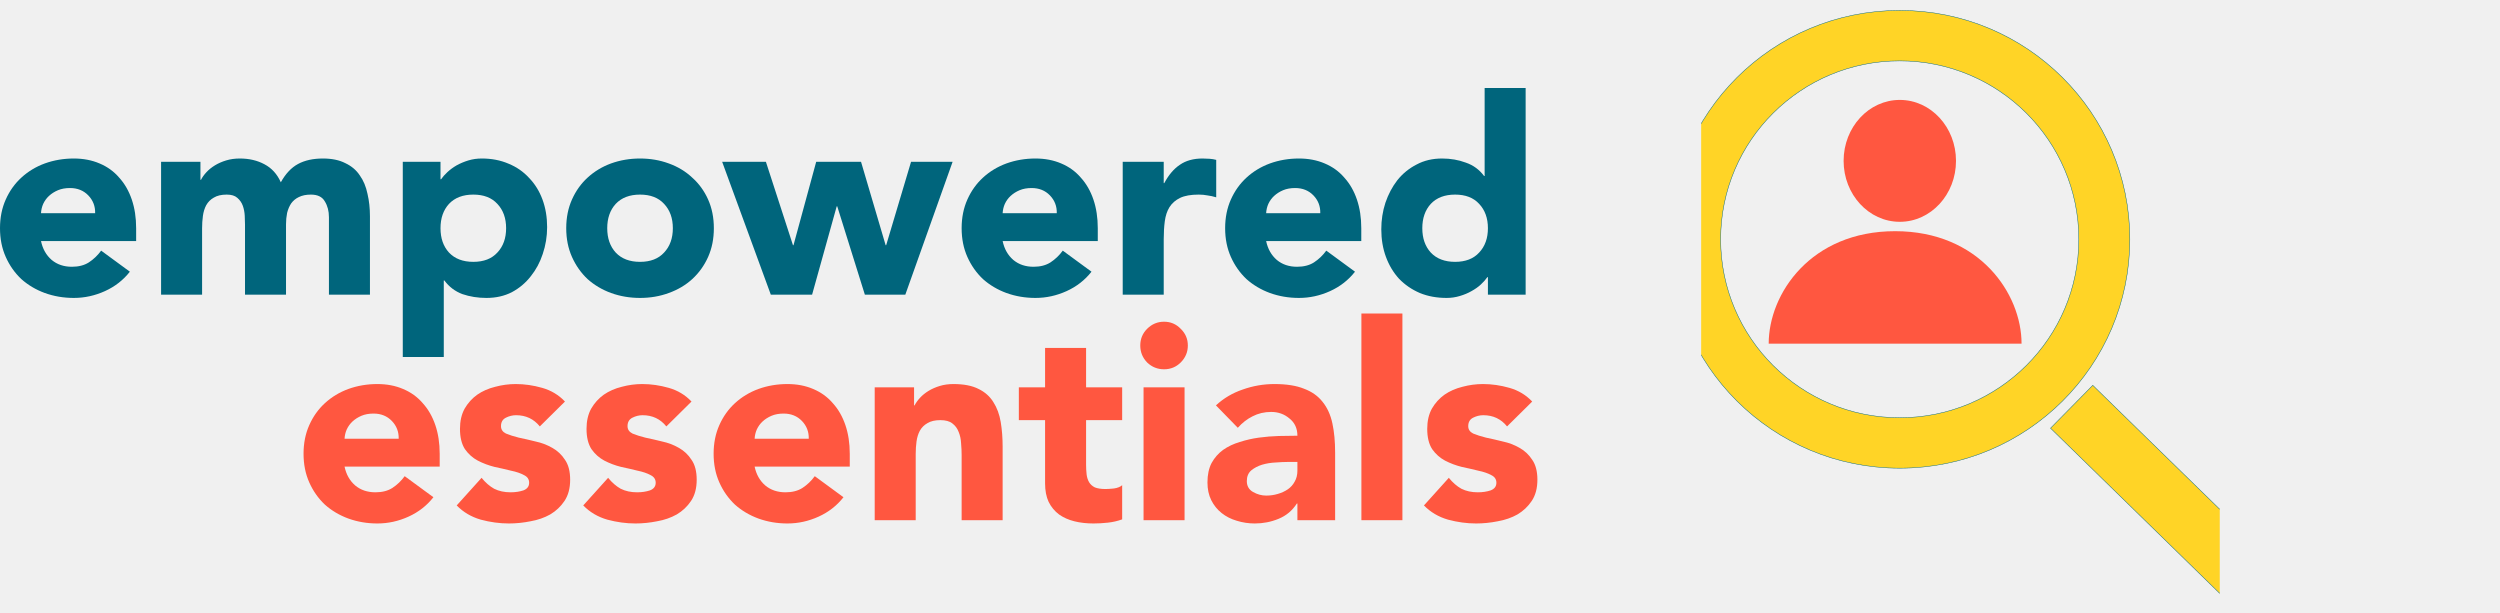
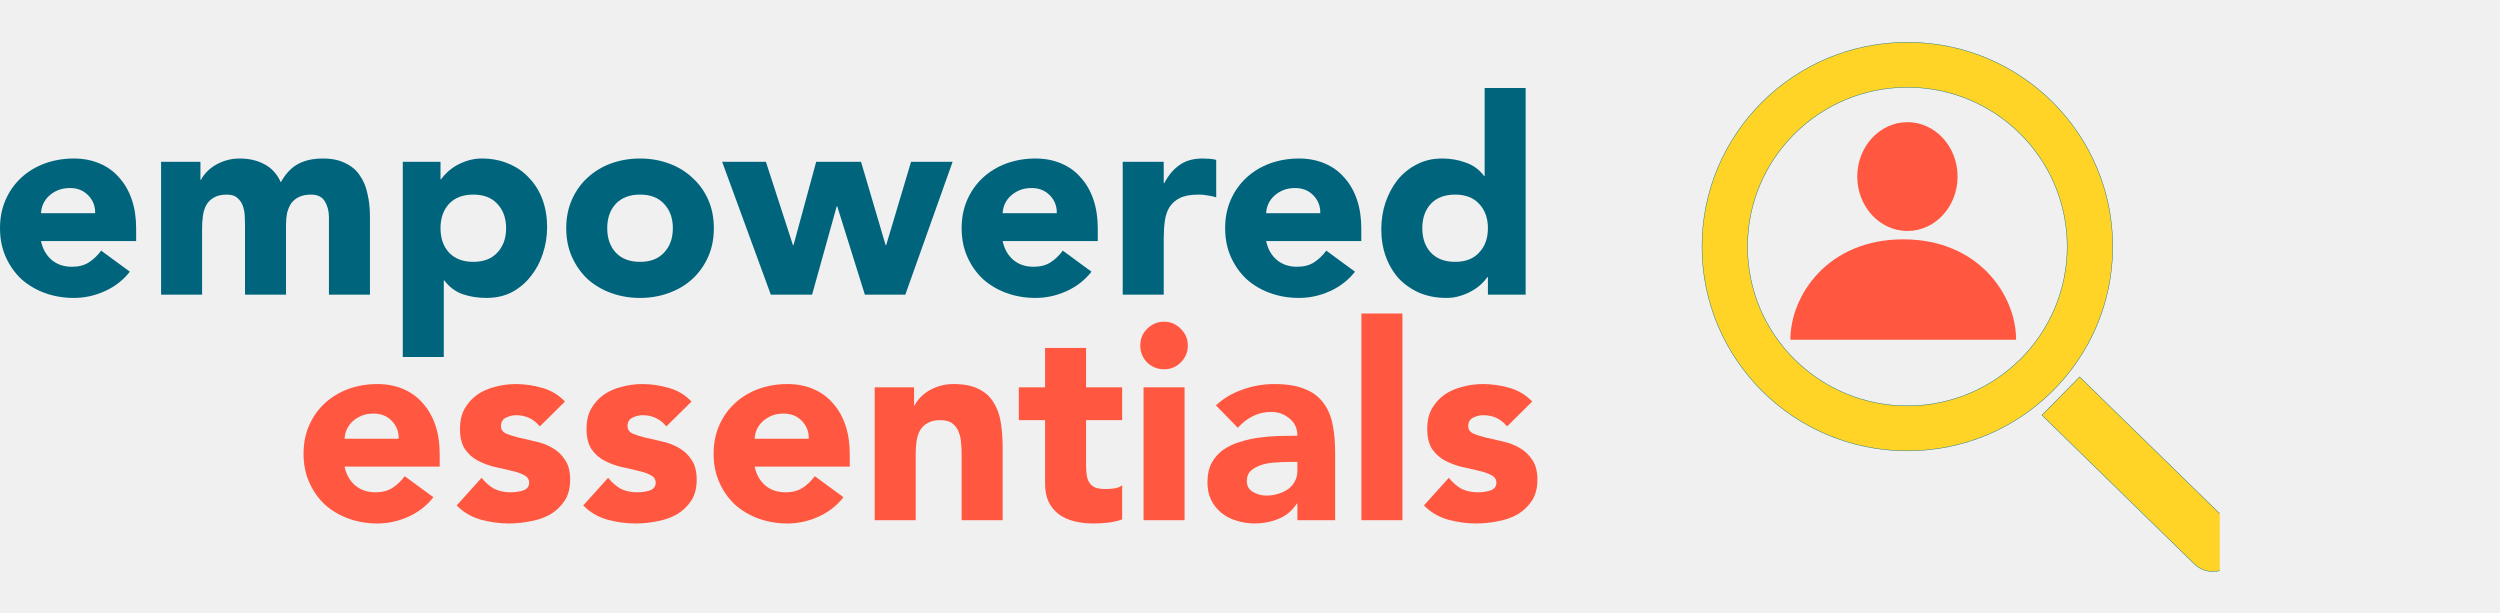
<svg xmlns="http://www.w3.org/2000/svg" width="682" height="167" viewBox="0 0 682 167" fill="none">
  <path d="M118.233 135.643C116.443 137.93 114.18 139.696 111.446 140.938C108.711 142.181 105.877 142.803 102.944 142.803C100.16 142.803 97.525 142.355 95.039 141.461C92.603 140.566 90.465 139.298 88.625 137.657C86.835 135.967 85.418 133.953 84.374 131.616C83.33 129.279 82.808 126.669 82.808 123.786C82.808 120.902 83.33 118.292 84.374 115.955C85.418 113.618 86.835 111.629 88.625 109.989C90.465 108.298 92.603 107.005 95.039 106.11C97.525 105.216 100.16 104.768 102.944 104.768C105.529 104.768 107.866 105.216 109.954 106.11C112.092 107.005 113.882 108.298 115.324 109.989C116.816 111.629 117.959 113.618 118.755 115.955C119.55 118.292 119.948 120.902 119.948 123.786V127.291H93.995C94.442 129.429 95.412 131.144 96.903 132.437C98.395 133.68 100.234 134.301 102.422 134.301C104.262 134.301 105.803 133.903 107.046 133.108C108.339 132.263 109.457 131.194 110.402 129.901L118.233 135.643ZM108.761 119.684C108.811 117.794 108.189 116.179 106.897 114.836C105.604 113.494 103.938 112.823 101.9 112.823C100.657 112.823 99.563 113.021 98.618 113.419C97.674 113.817 96.853 114.339 96.157 114.985C95.511 115.582 94.989 116.303 94.591 117.148C94.243 117.944 94.044 118.789 93.995 119.684H108.761Z" fill="#FF5740" />
  <path d="M147.26 116.328C145.619 114.289 143.456 113.27 140.771 113.27C139.827 113.27 138.907 113.494 138.012 113.941C137.117 114.389 136.67 115.159 136.67 116.253C136.67 117.148 137.117 117.819 138.012 118.267C138.957 118.664 140.125 119.037 141.517 119.385C142.959 119.684 144.475 120.032 146.066 120.429C147.707 120.778 149.224 121.349 150.616 122.145C152.058 122.94 153.226 124.034 154.121 125.426C155.066 126.769 155.538 128.583 155.538 130.87C155.538 133.207 155.016 135.146 153.972 136.688C152.977 138.179 151.685 139.397 150.094 140.342C148.503 141.237 146.713 141.858 144.724 142.206C142.735 142.604 140.771 142.803 138.832 142.803C136.297 142.803 133.736 142.455 131.151 141.759C128.565 141.013 126.378 139.72 124.588 137.881L131.375 130.348C132.419 131.641 133.562 132.635 134.805 133.332C136.098 133.978 137.589 134.301 139.28 134.301C140.573 134.301 141.741 134.127 142.785 133.779C143.829 133.381 144.351 132.685 144.351 131.691C144.351 130.746 143.879 130.05 142.934 129.603C142.039 129.105 140.871 128.708 139.429 128.409C138.037 128.061 136.52 127.713 134.88 127.365C133.289 126.968 131.772 126.396 130.33 125.65C128.938 124.904 127.77 123.86 126.825 122.518C125.93 121.126 125.483 119.286 125.483 116.999C125.483 114.861 125.906 113.021 126.751 111.48C127.646 109.939 128.789 108.671 130.181 107.677C131.623 106.682 133.264 105.961 135.103 105.514C136.943 105.017 138.808 104.768 140.697 104.768C143.083 104.768 145.495 105.116 147.931 105.812C150.367 106.508 152.43 107.751 154.121 109.541L147.26 116.328Z" fill="#FF5740" />
  <path d="M181.781 116.328C180.141 114.289 177.978 113.27 175.293 113.27C174.348 113.27 173.428 113.494 172.534 113.941C171.639 114.389 171.191 115.159 171.191 116.253C171.191 117.148 171.639 117.819 172.534 118.267C173.478 118.664 174.647 119.037 176.039 119.385C177.481 119.684 178.997 120.032 180.588 120.429C182.229 120.778 183.745 121.349 185.137 122.145C186.579 122.94 187.747 124.034 188.642 125.426C189.587 126.769 190.059 128.583 190.059 130.87C190.059 133.207 189.537 135.146 188.493 136.688C187.499 138.179 186.206 139.397 184.615 140.342C183.024 141.237 181.234 141.858 179.246 142.206C177.257 142.604 175.293 142.803 173.354 142.803C170.818 142.803 168.258 142.455 165.672 141.759C163.087 141.013 160.899 139.72 159.109 137.881L165.896 130.348C166.94 131.641 168.084 132.635 169.327 133.332C170.619 133.978 172.111 134.301 173.801 134.301C175.094 134.301 176.262 134.127 177.307 133.779C178.351 133.381 178.873 132.685 178.873 131.691C178.873 130.746 178.4 130.05 177.456 129.603C176.561 129.105 175.392 128.708 173.951 128.409C172.558 128.061 171.042 127.713 169.401 127.365C167.81 126.968 166.294 126.396 164.852 125.65C163.46 124.904 162.291 123.86 161.347 122.518C160.452 121.126 160.004 119.286 160.004 116.999C160.004 114.861 160.427 113.021 161.272 111.48C162.167 109.939 163.311 108.671 164.703 107.677C166.145 106.682 167.785 105.961 169.625 105.514C171.465 105.017 173.329 104.768 175.218 104.768C177.605 104.768 180.016 105.116 182.452 105.812C184.889 106.508 186.952 107.751 188.642 109.541L181.781 116.328Z" fill="#FF5740" />
  <path d="M230.1 135.643C228.31 137.93 226.048 139.696 223.313 140.938C220.579 142.181 217.745 142.803 214.811 142.803C212.027 142.803 209.392 142.355 206.906 141.461C204.47 140.566 202.332 139.298 200.492 137.657C198.702 135.967 197.285 133.953 196.241 131.616C195.197 129.279 194.675 126.669 194.675 123.786C194.675 120.902 195.197 118.292 196.241 115.955C197.285 113.618 198.702 111.629 200.492 109.989C202.332 108.298 204.47 107.005 206.906 106.11C209.392 105.216 212.027 104.768 214.811 104.768C217.397 104.768 219.733 105.216 221.822 106.11C223.959 107.005 225.749 108.298 227.191 109.989C228.683 111.629 229.826 113.618 230.622 115.955C231.417 118.292 231.815 120.902 231.815 123.786V127.291H205.862C206.309 129.429 207.279 131.144 208.77 132.437C210.262 133.68 212.102 134.301 214.289 134.301C216.129 134.301 217.67 133.903 218.913 133.108C220.206 132.263 221.324 131.194 222.269 129.901L230.1 135.643ZM220.628 119.684C220.678 117.794 220.057 116.179 218.764 114.836C217.471 113.494 215.806 112.823 213.767 112.823C212.524 112.823 211.43 113.021 210.486 113.419C209.541 113.817 208.721 114.339 208.025 114.985C207.378 115.582 206.856 116.303 206.458 117.148C206.11 117.944 205.912 118.789 205.862 119.684H220.628Z" fill="#FF5740" />
  <path d="M238.618 105.663H249.357V110.585H249.506C249.854 109.889 250.352 109.193 250.998 108.497C251.644 107.801 252.415 107.179 253.31 106.633C254.205 106.086 255.224 105.638 256.368 105.29C257.511 104.942 258.754 104.768 260.096 104.768C262.93 104.768 265.217 105.216 266.958 106.11C268.698 106.956 270.04 108.149 270.985 109.69C271.979 111.232 272.65 113.046 272.998 115.134C273.346 117.223 273.52 119.485 273.52 121.921V141.908H262.334V124.158C262.334 123.114 262.284 122.045 262.185 120.952C262.135 119.808 261.911 118.764 261.513 117.819C261.165 116.875 260.594 116.104 259.798 115.507C259.052 114.911 257.959 114.612 256.517 114.612C255.075 114.612 253.906 114.886 253.012 115.433C252.117 115.93 251.42 116.626 250.923 117.521C250.476 118.366 250.178 119.336 250.028 120.429C249.879 121.523 249.805 122.667 249.805 123.86V141.908H238.618V105.663Z" fill="#FF5740" />
  <path d="M306.127 114.612H296.283V126.694C296.283 127.688 296.333 128.608 296.432 129.453C296.532 130.249 296.755 130.945 297.103 131.542C297.452 132.138 297.974 132.611 298.67 132.959C299.415 133.257 300.385 133.406 301.578 133.406C302.175 133.406 302.945 133.356 303.89 133.257C304.884 133.108 305.63 132.809 306.127 132.362V141.684C304.884 142.132 303.592 142.43 302.249 142.579C300.907 142.728 299.589 142.803 298.297 142.803C296.407 142.803 294.667 142.604 293.076 142.206C291.485 141.809 290.093 141.187 288.9 140.342C287.707 139.447 286.762 138.303 286.066 136.911C285.42 135.519 285.096 133.829 285.096 131.84V114.612H277.937V105.663H285.096V94.924H296.283V105.663H306.127V114.612Z" fill="#FF5740" />
  <path d="M311.961 105.663H323.148V141.908H311.961V105.663ZM311.066 94.253C311.066 92.463 311.688 90.946 312.931 89.703C314.224 88.411 315.765 87.764 317.555 87.764C319.345 87.764 320.861 88.411 322.104 89.703C323.397 90.946 324.043 92.463 324.043 94.253C324.043 96.043 323.397 97.584 322.104 98.876C320.861 100.119 319.345 100.741 317.555 100.741C315.765 100.741 314.224 100.119 312.931 98.876C311.688 97.584 311.066 96.043 311.066 94.253Z" fill="#FF5740" />
  <path d="M353.931 137.359H353.782C352.539 139.298 350.874 140.69 348.786 141.535C346.747 142.38 344.584 142.803 342.297 142.803C340.607 142.803 338.966 142.554 337.375 142.057C335.834 141.61 334.467 140.914 333.273 139.969C332.08 139.024 331.135 137.856 330.439 136.464C329.743 135.072 329.395 133.456 329.395 131.616C329.395 129.528 329.768 127.763 330.514 126.321C331.309 124.879 332.353 123.686 333.646 122.741C334.989 121.797 336.505 121.076 338.195 120.579C339.886 120.032 341.626 119.634 343.416 119.385C345.255 119.137 347.07 118.988 348.86 118.938C350.7 118.888 352.39 118.863 353.931 118.863C353.931 116.875 353.21 115.308 351.769 114.165C350.377 112.972 348.711 112.375 346.772 112.375C344.932 112.375 343.242 112.773 341.701 113.568C340.209 114.314 338.867 115.358 337.673 116.701L331.707 110.585C333.795 108.646 336.232 107.204 339.016 106.26C341.8 105.265 344.684 104.768 347.667 104.768C350.948 104.768 353.633 105.191 355.721 106.036C357.859 106.831 359.55 108.025 360.793 109.616C362.085 111.207 362.98 113.171 363.477 115.507C363.975 117.794 364.223 120.454 364.223 123.487V141.908H353.931V137.359ZM351.172 126.023C350.327 126.023 349.258 126.073 347.965 126.172C346.722 126.222 345.504 126.421 344.311 126.769C343.167 127.117 342.173 127.639 341.328 128.335C340.532 129.031 340.134 130 340.134 131.243C340.134 132.586 340.706 133.58 341.85 134.226C342.993 134.873 344.187 135.196 345.43 135.196C346.523 135.196 347.567 135.047 348.562 134.748C349.606 134.45 350.526 134.028 351.321 133.481C352.117 132.934 352.738 132.238 353.186 131.392C353.683 130.547 353.931 129.553 353.931 128.409V126.023H351.172Z" fill="#FF5740" />
  <path d="M371.391 85.527H382.578V141.908H371.391V85.527Z" fill="#FF5740" />
  <path d="M411.124 116.328C409.483 114.289 407.32 113.27 404.635 113.27C403.691 113.27 402.771 113.494 401.876 113.941C400.981 114.389 400.533 115.159 400.533 116.253C400.533 117.148 400.981 117.819 401.876 118.267C402.82 118.664 403.989 119.037 405.381 119.385C406.823 119.684 408.339 120.032 409.93 120.429C411.571 120.778 413.087 121.349 414.48 122.145C415.921 122.94 417.09 124.034 417.985 125.426C418.929 126.769 419.402 128.583 419.402 130.87C419.402 133.207 418.88 135.146 417.836 136.688C416.841 138.179 415.548 139.397 413.957 140.342C412.366 141.237 410.577 141.858 408.588 142.206C406.599 142.604 404.635 142.803 402.696 142.803C400.161 142.803 397.6 142.455 395.015 141.759C392.429 141.013 390.242 139.72 388.452 137.881L395.238 130.348C396.282 131.641 397.426 132.635 398.669 133.332C399.962 133.978 401.453 134.301 403.144 134.301C404.436 134.301 405.605 134.127 406.649 133.779C407.693 133.381 408.215 132.685 408.215 131.691C408.215 130.746 407.743 130.05 406.798 129.603C405.903 129.105 404.735 128.708 403.293 128.409C401.901 128.061 400.384 127.713 398.744 127.365C397.153 126.968 395.636 126.396 394.194 125.65C392.802 124.904 391.634 123.86 390.689 122.518C389.794 121.126 389.347 119.286 389.347 116.999C389.347 114.861 389.769 113.021 390.615 111.48C391.509 109.939 392.653 108.671 394.045 107.677C395.487 106.682 397.128 105.961 398.967 105.514C400.807 105.017 402.671 104.768 404.561 104.768C406.947 104.768 409.359 105.116 411.795 105.812C414.231 106.508 416.294 107.751 417.985 109.541L411.124 116.328Z" fill="#FF5740" />
  <path d="M35.425 74.117C33.635 76.404 31.372 78.169 28.638 79.412C25.904 80.654 23.07 81.276 20.136 81.276C17.352 81.276 14.717 80.829 12.231 79.934C9.795 79.039 7.657 77.771 5.817 76.13C4.027 74.44 2.61 72.426 1.566 70.089C0.522 67.752 0 65.142 0 62.259C0 59.375 0.522 56.765 1.566 54.428C2.61 52.091 4.027 50.102 5.817 48.462C7.657 46.771 9.795 45.478 12.231 44.584C14.717 43.689 17.352 43.241 20.136 43.241C22.721 43.241 25.058 43.689 27.146 44.584C29.284 45.478 31.074 46.771 32.516 48.462C34.008 50.102 35.151 52.091 35.947 54.428C36.742 56.765 37.14 59.375 37.14 62.259V65.764H11.187C11.634 67.902 12.604 69.617 14.095 70.91C15.587 72.153 17.426 72.774 19.614 72.774C21.454 72.774 22.995 72.376 24.238 71.581C25.531 70.736 26.649 69.667 27.594 68.374L35.425 74.117ZM25.953 58.157C26.003 56.267 25.381 54.652 24.089 53.309C22.796 51.967 21.131 51.296 19.092 51.296C17.849 51.296 16.755 51.495 15.811 51.892C14.866 52.29 14.046 52.812 13.35 53.458C12.703 54.055 12.181 54.776 11.783 55.621C11.435 56.417 11.236 57.262 11.187 58.157H25.953Z" fill="#00657C" />
  <path d="M43.943 44.136H54.682V49.058H54.831C55.179 48.362 55.676 47.666 56.323 46.97C56.969 46.274 57.74 45.653 58.635 45.106C59.53 44.559 60.549 44.111 61.692 43.763C62.836 43.415 64.079 43.241 65.421 43.241C67.957 43.241 70.194 43.763 72.133 44.807C74.122 45.851 75.614 47.492 76.608 49.729C77.901 47.393 79.467 45.727 81.306 44.733C83.146 43.738 85.408 43.241 88.093 43.241C90.529 43.241 92.568 43.664 94.209 44.509C95.899 45.304 97.216 46.423 98.161 47.865C99.156 49.257 99.852 50.923 100.249 52.862C100.697 54.751 100.921 56.789 100.921 58.977V80.381H89.734V59.275C89.734 57.585 89.361 56.143 88.615 54.95C87.919 53.707 86.651 53.086 84.812 53.086C83.519 53.086 82.425 53.309 81.53 53.757C80.685 54.154 79.989 54.726 79.442 55.472C78.945 56.218 78.572 57.088 78.323 58.082C78.124 59.077 78.025 60.121 78.025 61.215V80.381H66.838V61.215C66.838 60.568 66.813 59.773 66.764 58.828C66.714 57.883 66.54 56.988 66.242 56.143C65.943 55.298 65.446 54.577 64.75 53.98C64.104 53.384 63.134 53.086 61.842 53.086C60.4 53.086 59.231 53.359 58.336 53.906C57.441 54.403 56.745 55.099 56.248 55.994C55.801 56.839 55.502 57.809 55.353 58.903C55.204 59.996 55.13 61.14 55.13 62.333V80.381H43.943V44.136Z" fill="#00657C" />
  <path d="M109.879 44.136H120.17V48.909H120.32C120.767 48.263 121.339 47.616 122.035 46.97C122.781 46.274 123.626 45.653 124.571 45.106C125.565 44.559 126.634 44.111 127.777 43.763C128.921 43.415 130.139 43.241 131.432 43.241C134.117 43.241 136.553 43.714 138.74 44.658C140.928 45.553 142.792 46.846 144.334 48.536C145.925 50.177 147.143 52.141 147.988 54.428C148.833 56.715 149.256 59.226 149.256 61.96C149.256 64.496 148.858 66.932 148.063 69.269C147.317 71.556 146.223 73.594 144.781 75.384C143.389 77.174 141.674 78.616 139.635 79.71C137.597 80.754 135.285 81.276 132.7 81.276C130.363 81.276 128.175 80.928 126.137 80.232C124.148 79.486 122.507 78.243 121.214 76.503H121.065V97.385H109.879V44.136ZM120.17 62.259C120.17 64.993 120.941 67.206 122.482 68.896C124.073 70.587 126.286 71.432 129.12 71.432C131.954 71.432 134.141 70.587 135.683 68.896C137.274 67.206 138.069 64.993 138.069 62.259C138.069 59.524 137.274 57.312 135.683 55.621C134.141 53.931 131.954 53.086 129.12 53.086C126.286 53.086 124.073 53.931 122.482 55.621C120.941 57.312 120.17 59.524 120.17 62.259Z" fill="#00657C" />
  <path d="M154.468 62.259C154.468 59.375 154.99 56.765 156.034 54.428C157.078 52.091 158.495 50.102 160.285 48.462C162.124 46.771 164.262 45.478 166.698 44.584C169.184 43.689 171.819 43.241 174.604 43.241C177.388 43.241 179.998 43.689 182.434 44.584C184.92 45.478 187.058 46.771 188.848 48.462C190.688 50.102 192.13 52.091 193.174 54.428C194.218 56.765 194.74 59.375 194.74 62.259C194.74 65.142 194.218 67.752 193.174 70.089C192.13 72.426 190.688 74.44 188.848 76.13C187.058 77.771 184.92 79.039 182.434 79.934C179.998 80.829 177.388 81.276 174.604 81.276C171.819 81.276 169.184 80.829 166.698 79.934C164.262 79.039 162.124 77.771 160.285 76.13C158.495 74.44 157.078 72.426 156.034 70.089C154.99 67.752 154.468 65.142 154.468 62.259ZM165.654 62.259C165.654 64.993 166.425 67.206 167.966 68.896C169.557 70.587 171.77 71.432 174.604 71.432C177.438 71.432 179.625 70.587 181.167 68.896C182.758 67.206 183.553 64.993 183.553 62.259C183.553 59.524 182.758 57.312 181.167 55.621C179.625 53.931 177.438 53.086 174.604 53.086C171.77 53.086 169.557 53.931 167.966 55.621C166.425 57.312 165.654 59.524 165.654 62.259Z" fill="#00657C" />
  <path d="M197.003 44.136H208.936L216.319 66.882H216.468L222.658 44.136H234.889L241.601 66.882H241.75L248.537 44.136H259.873L246.971 80.381H235.933L228.401 56.292H228.252L221.54 80.381H210.278L197.003 44.136Z" fill="#00657C" />
  <path d="M297.759 74.117C295.969 76.404 293.707 78.169 290.972 79.412C288.238 80.654 285.404 81.276 282.47 81.276C279.686 81.276 277.051 80.829 274.565 79.934C272.129 79.039 269.991 77.771 268.151 76.13C266.362 74.44 264.945 72.426 263.9 70.089C262.856 67.752 262.334 65.142 262.334 62.259C262.334 59.375 262.856 56.765 263.9 54.428C264.945 52.091 266.362 50.102 268.151 48.462C269.991 46.771 272.129 45.478 274.565 44.584C277.051 43.689 279.686 43.241 282.47 43.241C285.056 43.241 287.393 43.689 289.481 44.584C291.619 45.478 293.409 46.771 294.85 48.462C296.342 50.102 297.485 52.091 298.281 54.428C299.076 56.765 299.474 59.375 299.474 62.259V65.764H273.521C273.969 67.902 274.938 69.617 276.43 70.91C277.921 72.153 279.761 72.774 281.948 72.774C283.788 72.774 285.329 72.376 286.572 71.581C287.865 70.736 288.984 69.667 289.928 68.374L297.759 74.117ZM288.288 58.157C288.337 56.267 287.716 54.652 286.423 53.309C285.13 51.967 283.465 51.296 281.426 51.296C280.183 51.296 279.09 51.495 278.145 51.892C277.2 52.29 276.38 52.812 275.684 53.458C275.037 54.055 274.515 54.776 274.118 55.621C273.77 56.417 273.571 57.262 273.521 58.157H288.288Z" fill="#00657C" />
  <path d="M306.277 44.136H317.464V49.953H317.613C318.806 47.716 320.223 46.05 321.864 44.956C323.505 43.813 325.568 43.241 328.054 43.241C328.7 43.241 329.347 43.266 329.993 43.316C330.639 43.365 331.236 43.465 331.783 43.614V53.831C330.987 53.583 330.192 53.409 329.396 53.309C328.651 53.16 327.855 53.086 327.01 53.086C324.872 53.086 323.182 53.384 321.939 53.98C320.696 54.577 319.726 55.422 319.03 56.516C318.384 57.56 317.961 58.828 317.762 60.319C317.563 61.811 317.464 63.452 317.464 65.242V80.381H306.277V44.136Z" fill="#00657C" />
  <path d="M369.642 74.117C367.852 76.404 365.59 78.169 362.856 79.412C360.121 80.654 357.287 81.276 354.354 81.276C351.57 81.276 348.934 80.829 346.449 79.934C344.012 79.039 341.874 77.771 340.035 76.13C338.245 74.44 336.828 72.426 335.784 70.089C334.74 67.752 334.218 65.142 334.218 62.259C334.218 59.375 334.74 56.765 335.784 54.428C336.828 52.091 338.245 50.102 340.035 48.462C341.874 46.771 344.012 45.478 346.449 44.584C348.934 43.689 351.57 43.241 354.354 43.241C356.939 43.241 359.276 43.689 361.364 44.584C363.502 45.478 365.292 46.771 366.734 48.462C368.225 50.102 369.369 52.091 370.164 54.428C370.96 56.765 371.358 59.375 371.358 62.259V65.764H345.404C345.852 67.902 346.821 69.617 348.313 70.91C349.805 72.153 351.644 72.774 353.832 72.774C355.671 72.774 357.213 72.376 358.456 71.581C359.748 70.736 360.867 69.667 361.812 68.374L369.642 74.117ZM360.171 58.157C360.221 56.267 359.599 54.652 358.306 53.309C357.014 51.967 355.348 51.296 353.31 51.296C352.067 51.296 350.973 51.495 350.028 51.892C349.084 52.29 348.263 52.812 347.567 53.458C346.921 54.055 346.399 54.776 346.001 55.621C345.653 56.417 345.454 57.262 345.404 58.157H360.171Z" fill="#00657C" />
  <path d="M416.195 80.381H405.904V75.608H405.754C405.307 76.254 404.71 76.926 403.965 77.622C403.269 78.268 402.423 78.865 401.429 79.412C400.484 79.958 399.415 80.406 398.222 80.754C397.079 81.102 395.885 81.276 394.642 81.276C391.958 81.276 389.521 80.829 387.334 79.934C385.146 78.989 383.257 77.696 381.666 76.055C380.124 74.365 378.931 72.376 378.086 70.089C377.241 67.802 376.818 65.291 376.818 62.557C376.818 60.021 377.191 57.61 377.937 55.323C378.732 52.986 379.826 50.923 381.218 49.133C382.66 47.343 384.4 45.926 386.439 44.882C388.477 43.788 390.789 43.241 393.374 43.241C395.711 43.241 397.874 43.614 399.863 44.36C401.901 45.056 403.567 46.274 404.86 48.014H405.009V24H416.195V80.381ZM405.904 62.259C405.904 59.524 405.108 57.312 403.517 55.621C401.976 53.931 399.788 53.086 396.954 53.086C394.12 53.086 391.908 53.931 390.317 55.621C388.776 57.312 388.005 59.524 388.005 62.259C388.005 64.993 388.776 67.206 390.317 68.896C391.908 70.587 394.12 71.432 396.954 71.432C399.788 71.432 401.976 70.587 403.517 68.896C405.108 67.206 405.904 64.993 405.904 62.259Z" fill="#00657C" />
  <g clip-path="url(#clip0_3912_2)">
-     <g transform="translate(-112.9 -17.59) scale(1.21)">
+     <g transform="translate(-43.01 -6.7) scale(1.08)">
      <path d="M521.626 64.545C528.623 64.545 534.295 58.393 534.295 50.804C534.295 43.216 528.623 37.064 521.626 37.064C514.629 37.064 508.957 43.216 508.957 50.804C508.957 58.393 514.629 64.545 521.626 64.545Z" fill="#FF5740" />
      <path d="M492.065 92.026C492.065 80.751 501.567 66.659 520.57 66.659C539.574 66.659 549.076 80.751 549.076 92.026H492.065Z" fill="#FF5740" />
      <path d="M603.606 138.975C606.278 141.583 606.31 145.863 603.68 148.532C601.051 151.201 596.752 151.252 594.081 148.643L555.605 111.073L565.128 101.405L603.606 138.975Z" fill="#FFD426" stroke="#00657C" stroke-width="0.1" stroke-linecap="round" />
      <path d="M561.983 68.489C561.983 46.238 543.872 28.262 521.609 28.261C499.345 28.261 481.234 46.238 481.234 68.489C481.234 90.74 499.345 108.716 521.609 108.716C543.871 108.716 561.983 90.74 561.983 68.489ZM573.481 68.489C573.481 96.953 550.291 120.09 521.609 120.09C492.926 120.09 469.736 96.953 469.736 68.489C469.736 40.025 492.926 16.888 521.609 16.888C550.291 16.888 573.481 40.025 573.481 68.489Z" fill="#FFD426" stroke="#00657C" stroke-width="0.1" />
    </g>
    <defs>
      <clipPath id="clip0_3912_2">
        <rect width="141.471" height="167" fill="white" transform="translate(464.077)" />
      </clipPath>
    </defs>
  </g>
</svg>
